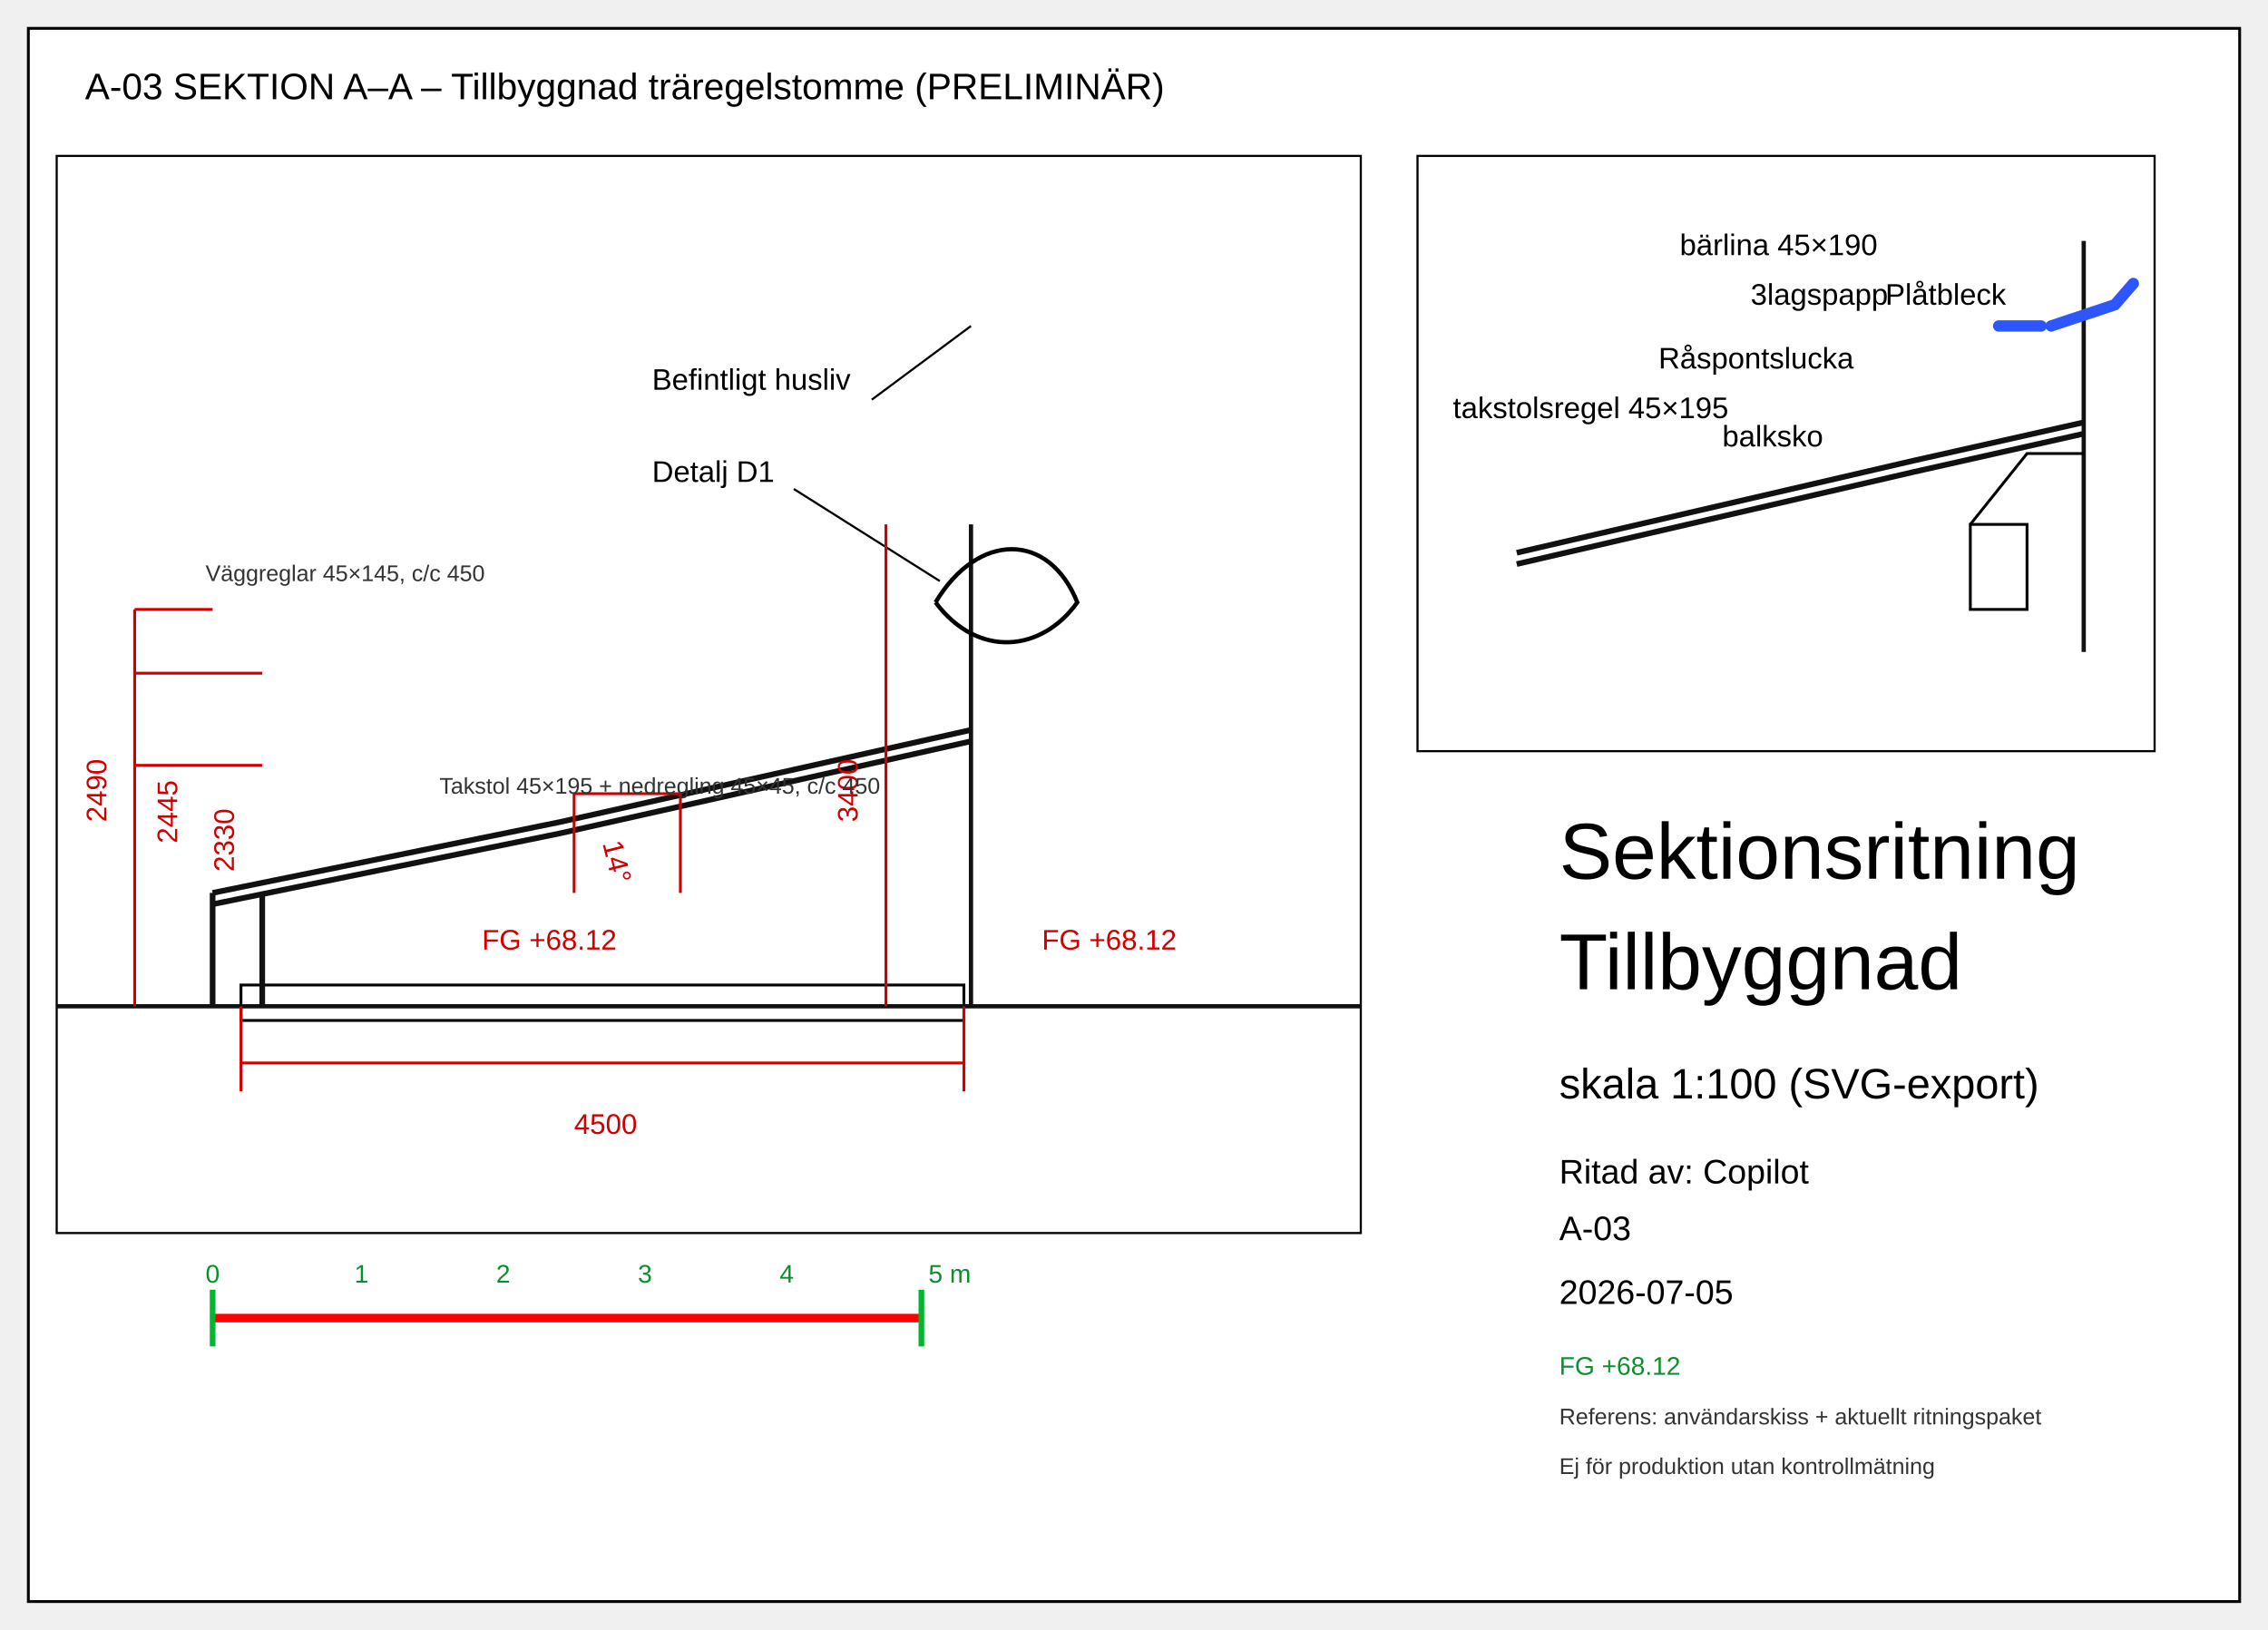
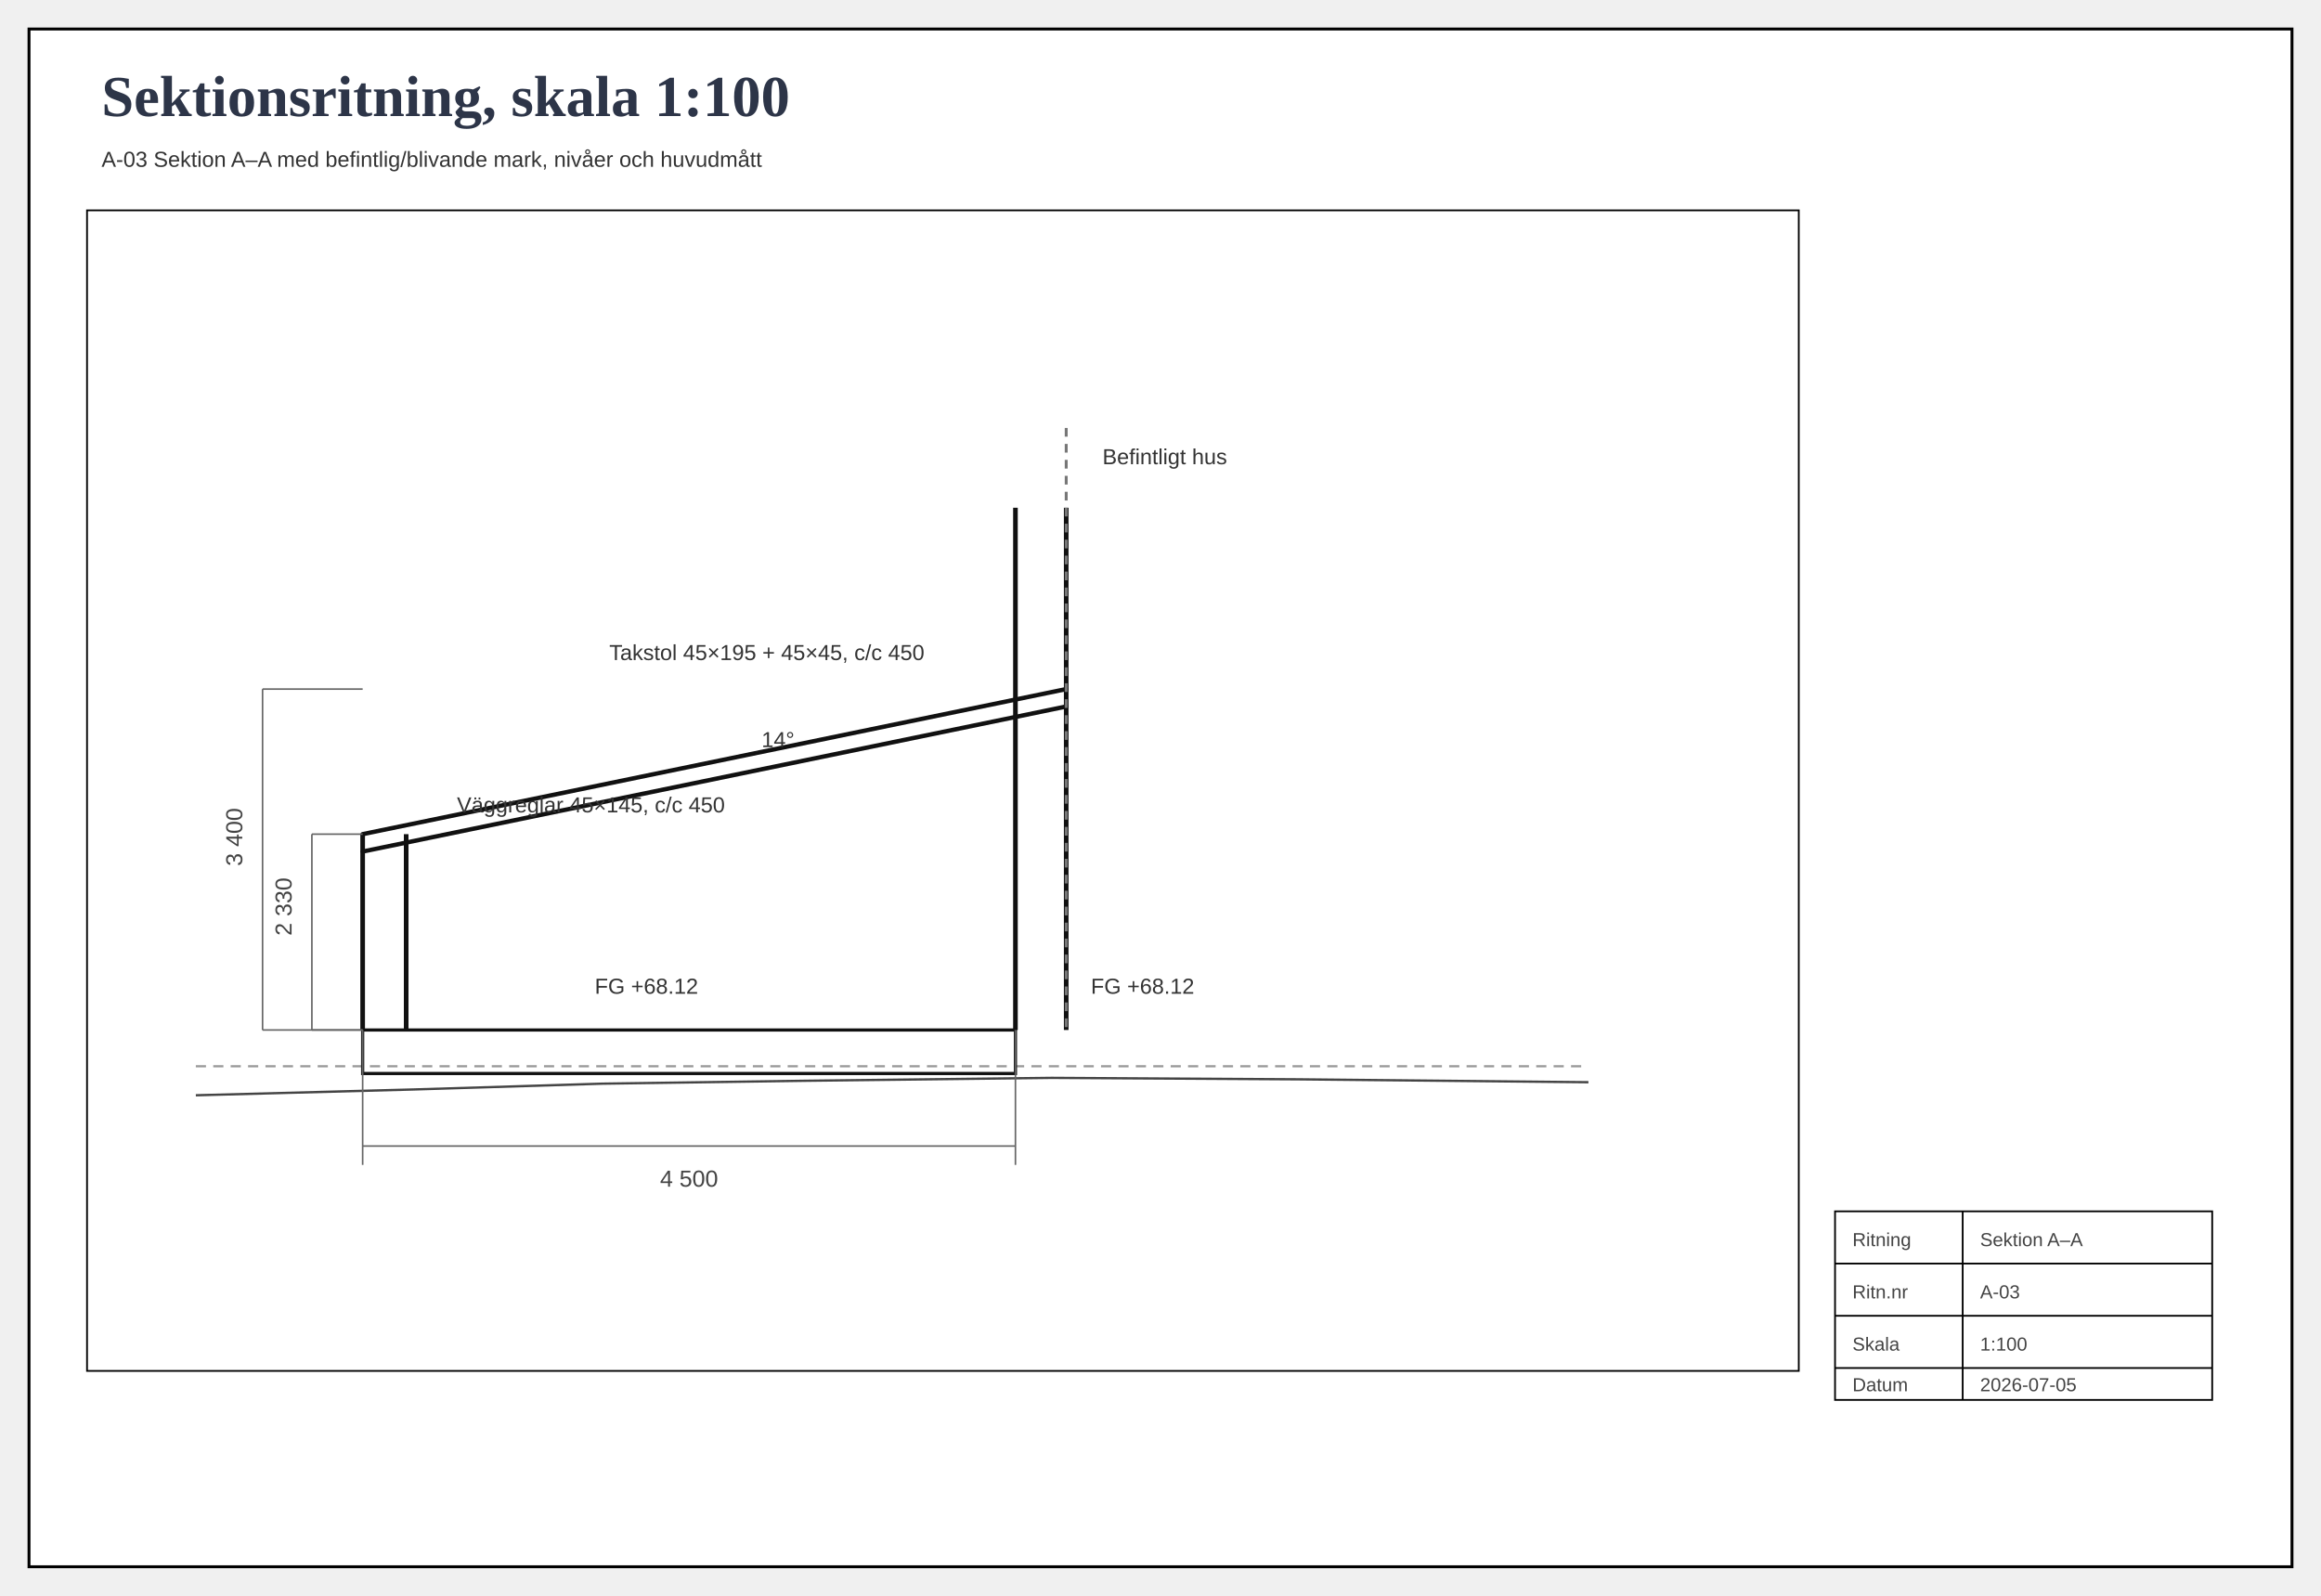
- <svg xmlns="http://www.w3.org/2000/svg" viewBox="0 0 1600 1150" width="1600" height="1150">
+ <svg xmlns="http://www.w3.org/2000/svg" viewBox="0 0 1600 1100" width="1600" height="1100">
  <style>
    .sheet { fill:#fff; stroke:#000; stroke-width:2; }
-     .frame { fill:none; stroke:#000; stroke-width:1.5; }
-     .wall { fill:none; stroke:#111; stroke-width:4; }
-     .roof { fill:none; stroke:#111; stroke-width:4; }
-     .existing { fill:none; stroke:#111; stroke-width:3; }
-     .dim { fill:none; stroke:#d10000; stroke-width:2; }
-     .blue { fill:none; stroke:#2e56ff; stroke-width:8; stroke-linecap:round; }
-     .text { font: 21px Arial, sans-serif; fill:#000; }
-     .small { font: 16px Arial, sans-serif; fill:#333; }
-     .dim-text { font: 20px Arial, sans-serif; fill:#d10000; }
-     .title { font: 26px Arial, sans-serif; fill:#000; }
-     .green { font: 18px Arial, sans-serif; fill:#0a8f2d; }
+     .frame { fill:none; stroke:#000; stroke-width:1.2; }
+     .wall { fill:none; stroke:#111; stroke-width:3.2; }
+     .roof { fill:none; stroke:#111; stroke-width:3; stroke-linecap:round; }
+     .base { fill:none; stroke:#111; stroke-width:2.2; }
+     .mark-existing { fill:none; stroke:#999; stroke-width:1.5; stroke-dasharray:7 5; }
+     .mark-finished { fill:none; stroke:#444; stroke-width:1.6; }
+     .dim { fill:none; stroke:#666; stroke-width:1.1; }
+     .title { font: 40px Georgia, 'Times New Roman', serif; fill:#2d3548; font-weight:700; }
+     .text { font: 18px 'Arial', sans-serif; fill:#111; }
+     .small { font: 15px 'Arial', sans-serif; fill:#333; }
+     .tiny { font: 13px 'Arial', sans-serif; fill:#444; }
+     .dimtext { font: 16px 'Arial', sans-serif; fill:#444; }
  </style>
-   <rect x="20" y="20" width="1560" height="1110" class="sheet" />
-   <text x="60" y="70" class="title">A-03 SEKTION A–A – Tillbyggnad träregelstomme (PRELIMINÄR)</text>
-   <g transform="translate(40,110)">
-     <rect x="0" y="0" width="920" height="760" class="frame" />
-     <line x1="0" y1="600" x2="920" y2="600" class="existing" />
-     <rect x="130" y="585" width="510" height="25" fill="none" stroke="#000" stroke-width="2" />
-     <path d="M110 520 L355 470 L645 405" class="roof" />
-     <path d="M110 528 L355 478 L645 413" class="roof" />
-     <line x1="110" y1="520" x2="110" y2="600" class="wall" />
-     <line x1="145" y1="520" x2="145" y2="600" class="wall" />
-     <line x1="645" y1="260" x2="645" y2="600" class="existing" />
-     <path d="M620 315 C650 265 700 265 720 315 C695 350 650 355 620 315" fill="none" stroke="#000" stroke-width="3" />
-     <text x="420" y="165" class="text">Befintligt husliv</text>
-     <line x1="575" y1="172" x2="645" y2="120" class="frame" />
-     <text x="420" y="230" class="text">Detalj D1</text>
-     <line x1="520" y1="235" x2="623" y2="300" class="frame" />
-     <line x1="365" y1="450" x2="365" y2="520" class="dim" />
-     <line x1="365" y1="450" x2="440" y2="450" class="dim" />
-     <line x1="440" y1="450" x2="440" y2="520" class="dim" />
-     <text x="385" y="485" class="dim-text" transform="rotate(76 385 485)">14°</text>
-     <line x1="55" y1="320" x2="55" y2="600" class="dim" />
-     <line x1="55" y1="320" x2="110" y2="320" class="dim" />
-     <line x1="55" y1="365" x2="145" y2="365" class="dim" />
-     <line x1="55" y1="430" x2="145" y2="430" class="dim" />
-     <text x="35" y="470" class="dim-text" transform="rotate(-90 35 470)">2490</text>
-     <text x="85" y="485" class="dim-text" transform="rotate(-90 85 485)">2445</text>
-     <text x="125" y="505" class="dim-text" transform="rotate(-90 125 505)">2330</text>
-     <line x1="585" y1="260" x2="585" y2="600" class="dim" />
-     <text x="565" y="470" class="dim-text" transform="rotate(-90 565 470)">3400</text>
-     <line x1="130" y1="640" x2="640" y2="640" class="dim" />
-     <line x1="130" y1="600" x2="130" y2="660" class="dim" />
-     <line x1="640" y1="600" x2="640" y2="660" class="dim" />
-     <text x="365" y="690" class="dim-text">4500</text>
-     <text x="300" y="560" class="dim-text">FG +68.12</text>
-     <text x="695" y="560" class="dim-text">FG +68.12</text>
-     <text x="105" y="300" class="small">Väggreglar 45×145, c/c 450</text>
-     <text x="270" y="450" class="small">Takstol 45×195 + nedregling 45×45, c/c 450</text>
+   <rect x="20" y="20" width="1560" height="1060" class="sheet" />
+   <text x="70" y="80" class="title">Sektionsritning, skala 1:100</text>
+   <text x="70" y="115" class="small">A-03 Sektion A–A med befintlig/blivande mark, nivåer och huvudmått</text>
+   <rect x="60" y="145" width="1180" height="800" class="frame" />
+   <g transform="translate(135,215)">
+     <line x1="0" y1="520" x2="960" y2="520" class="mark-existing" />
+     <path d="M0 540 L150 536 L280 532 L420 530 L590 528 L760 529 L960 531" class="mark-finished" />
+     <rect x="115" y="495" width="450" height="30" class="base" />
+     <line x1="115" y1="360" x2="115" y2="495" class="wall" />
+     <line x1="145" y1="360" x2="145" y2="495" class="wall" />
+     <line x1="565" y1="135" x2="565" y2="495" class="wall" />
+     <line x1="600" y1="135" x2="600" y2="495" class="wall" />
+     <line x1="115" y1="360" x2="600" y2="260" class="roof" />
+     <line x1="115" y1="372" x2="600" y2="272" class="roof" />
+     <line x1="600" y1="80" x2="600" y2="495" class="guide" style="stroke:#777; stroke-width:2; stroke-dasharray:6 5;" />
+     <text x="625" y="105" class="small">Befintligt hus</text>
+     <text x="180" y="345" class="small">Väggreglar 45×145, c/c 450</text>
+     <text x="285" y="240" class="small">Takstol 45×195 + 45×45, c/c 450</text>
+     <text x="275" y="470" class="small">FG +68.12</text>
+     <text x="617" y="470" class="small">FG +68.12</text>
+     <text x="390" y="300" class="small">14°</text>
+     <line x1="80" y1="360" x2="80" y2="495" class="dim" />
+     <line x1="80" y1="360" x2="115" y2="360" class="dim" />
+     <line x1="80" y1="495" x2="115" y2="495" class="dim" />
+     <text x="66" y="430" class="dimtext" transform="rotate(-90 66 430)">2 330</text>
+     <line x1="46" y1="260" x2="46" y2="495" class="dim" />
+     <line x1="46" y1="260" x2="115" y2="260" class="dim" />
+     <line x1="46" y1="495" x2="115" y2="495" class="dim" />
+     <text x="32" y="382" class="dimtext" transform="rotate(-90 32 382)">3 400</text>
+     <line x1="115" y1="575" x2="565" y2="575" class="dim" />
+     <line x1="115" y1="495" x2="115" y2="588" class="dim" />
+     <line x1="565" y1="495" x2="565" y2="588" class="dim" />
+     <text x="340" y="603" class="dimtext" text-anchor="middle">4 500</text>
  </g>
-   <g transform="translate(1000,110)">
-     <rect x="0" y="0" width="520" height="420" class="frame" />
-     <path d="M70 280 L350 215 L470 188" class="roof" />
-     <path d="M70 288 L350 223 L470 196" class="roof" />
-     <line x1="470" y1="60" x2="470" y2="350" class="existing" />
-     <line x1="410" y1="120" x2="440" y2="120" class="blue" />
-     <path d="M447 120 L492 105 L505 90" class="blue" />
-     <text x="185" y="70" class="text">bärlina 45×190</text>
-     <text x="235" y="105" class="text">3lagspapp</text>
-     <text x="330" y="105" class="text">Plåtbleck</text>
-     <text x="170" y="150" class="text">Råspontslucka</text>
-     <text x="215" y="205" class="text">balksko</text>
-     <text x="25" y="185" class="text">takstolsregel 45×195</text>
-     <polygon points="390,260 430,260 430,320 390,320" fill="none" stroke="#000" stroke-width="2" />
-     <polyline points="390,260 430,210 470,210" fill="none" stroke="#000" stroke-width="2" />
-   </g>
-   <g transform="translate(1100,620)">
-     <text x="0" y="0" style="font: 56px Arial, sans-serif; fill:#000;">Sektionsritning</text>
-     <text x="0" y="78" style="font: 56px Arial, sans-serif; fill:#000;">Tillbyggnad</text>
-     <text x="0" y="155" style="font: 30px Arial, sans-serif; fill:#000;">skala 1:100 (SVG-export)</text>
-     <text x="0" y="215" style="font: 24px Arial, sans-serif; fill:#000;">Ritad av: Copilot</text>
-     <text x="0" y="255" style="font: 24px Arial, sans-serif; fill:#000;">A-03</text>
-     <text x="0" y="300" style="font: 24px Arial, sans-serif; fill:#000;">2026-07-05</text>
-     <text x="0" y="350" class="green">FG +68.12</text>
-     <text x="0" y="385" class="small">Referens: användarskiss + aktuellt ritningspaket</text>
-     <text x="0" y="420" class="small">Ej för produktion utan kontrollmätning</text>
-   </g>
-   <g transform="translate(150,910)">
-     <line x1="0" y1="20" x2="500" y2="20" stroke="#ff0000" stroke-width="6" />
-     <line x1="0" y1="0" x2="0" y2="40" stroke="#00b62c" stroke-width="4" />
-     <line x1="500" y1="0" x2="500" y2="40" stroke="#00b62c" stroke-width="4" />
-     <text x="-5" y="-5" class="green">0</text>
-     <text x="100" y="-5" class="green">1</text>
-     <text x="200" y="-5" class="green">2</text>
-     <text x="300" y="-5" class="green">3</text>
-     <text x="400" y="-5" class="green">4</text>
-     <text x="505" y="-5" class="green">5 m</text>
+   <g transform="translate(1265,835)">
+     <rect x="0" y="0" width="260" height="130" class="frame" />
+     <line x1="0" y1="36" x2="260" y2="36" class="frame" />
+     <line x1="0" y1="72" x2="260" y2="72" class="frame" />
+     <line x1="0" y1="108" x2="260" y2="108" class="frame" />
+     <line x1="88" y1="0" x2="88" y2="130" class="frame" />
+     <text x="12" y="24" class="tiny">Ritning</text>
+     <text x="100" y="24" class="tiny">Sektion A–A</text>
+     <text x="12" y="60" class="tiny">Ritn.nr</text>
+     <text x="100" y="60" class="tiny">A-03</text>
+     <text x="12" y="96" class="tiny">Skala</text>
+     <text x="100" y="96" class="tiny">1:100</text>
+     <text x="12" y="124" class="tiny">Datum</text>
+     <text x="100" y="124" class="tiny">2026-07-05</text>
  </g>
</svg>
